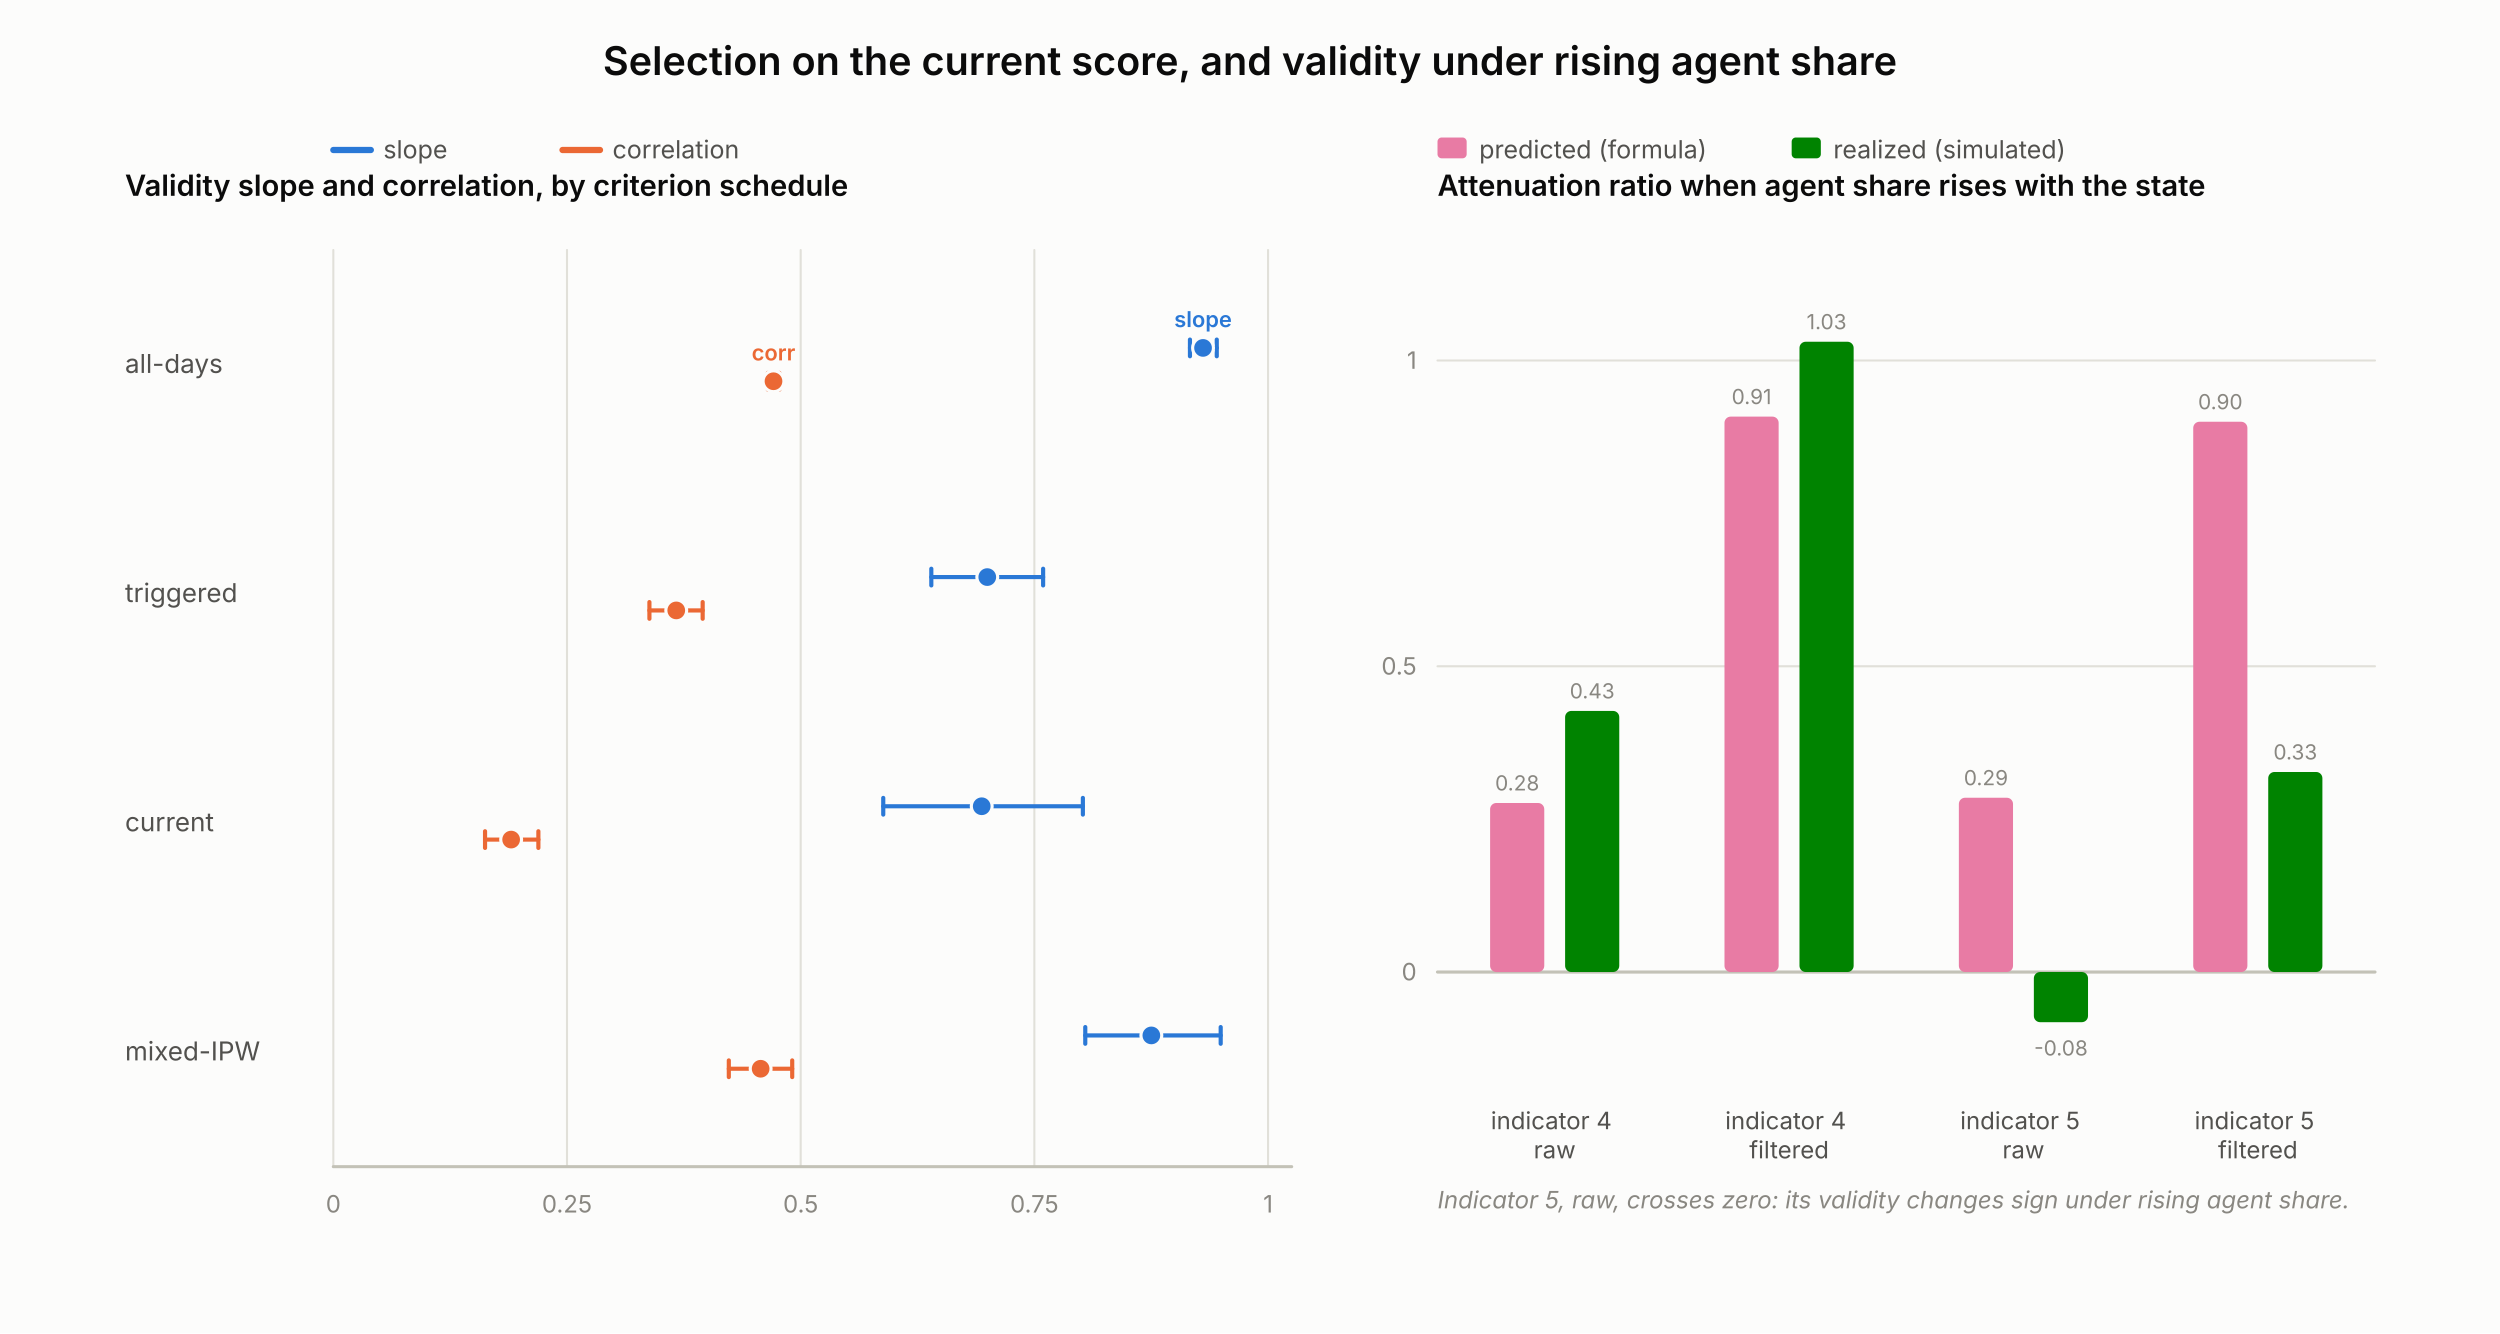
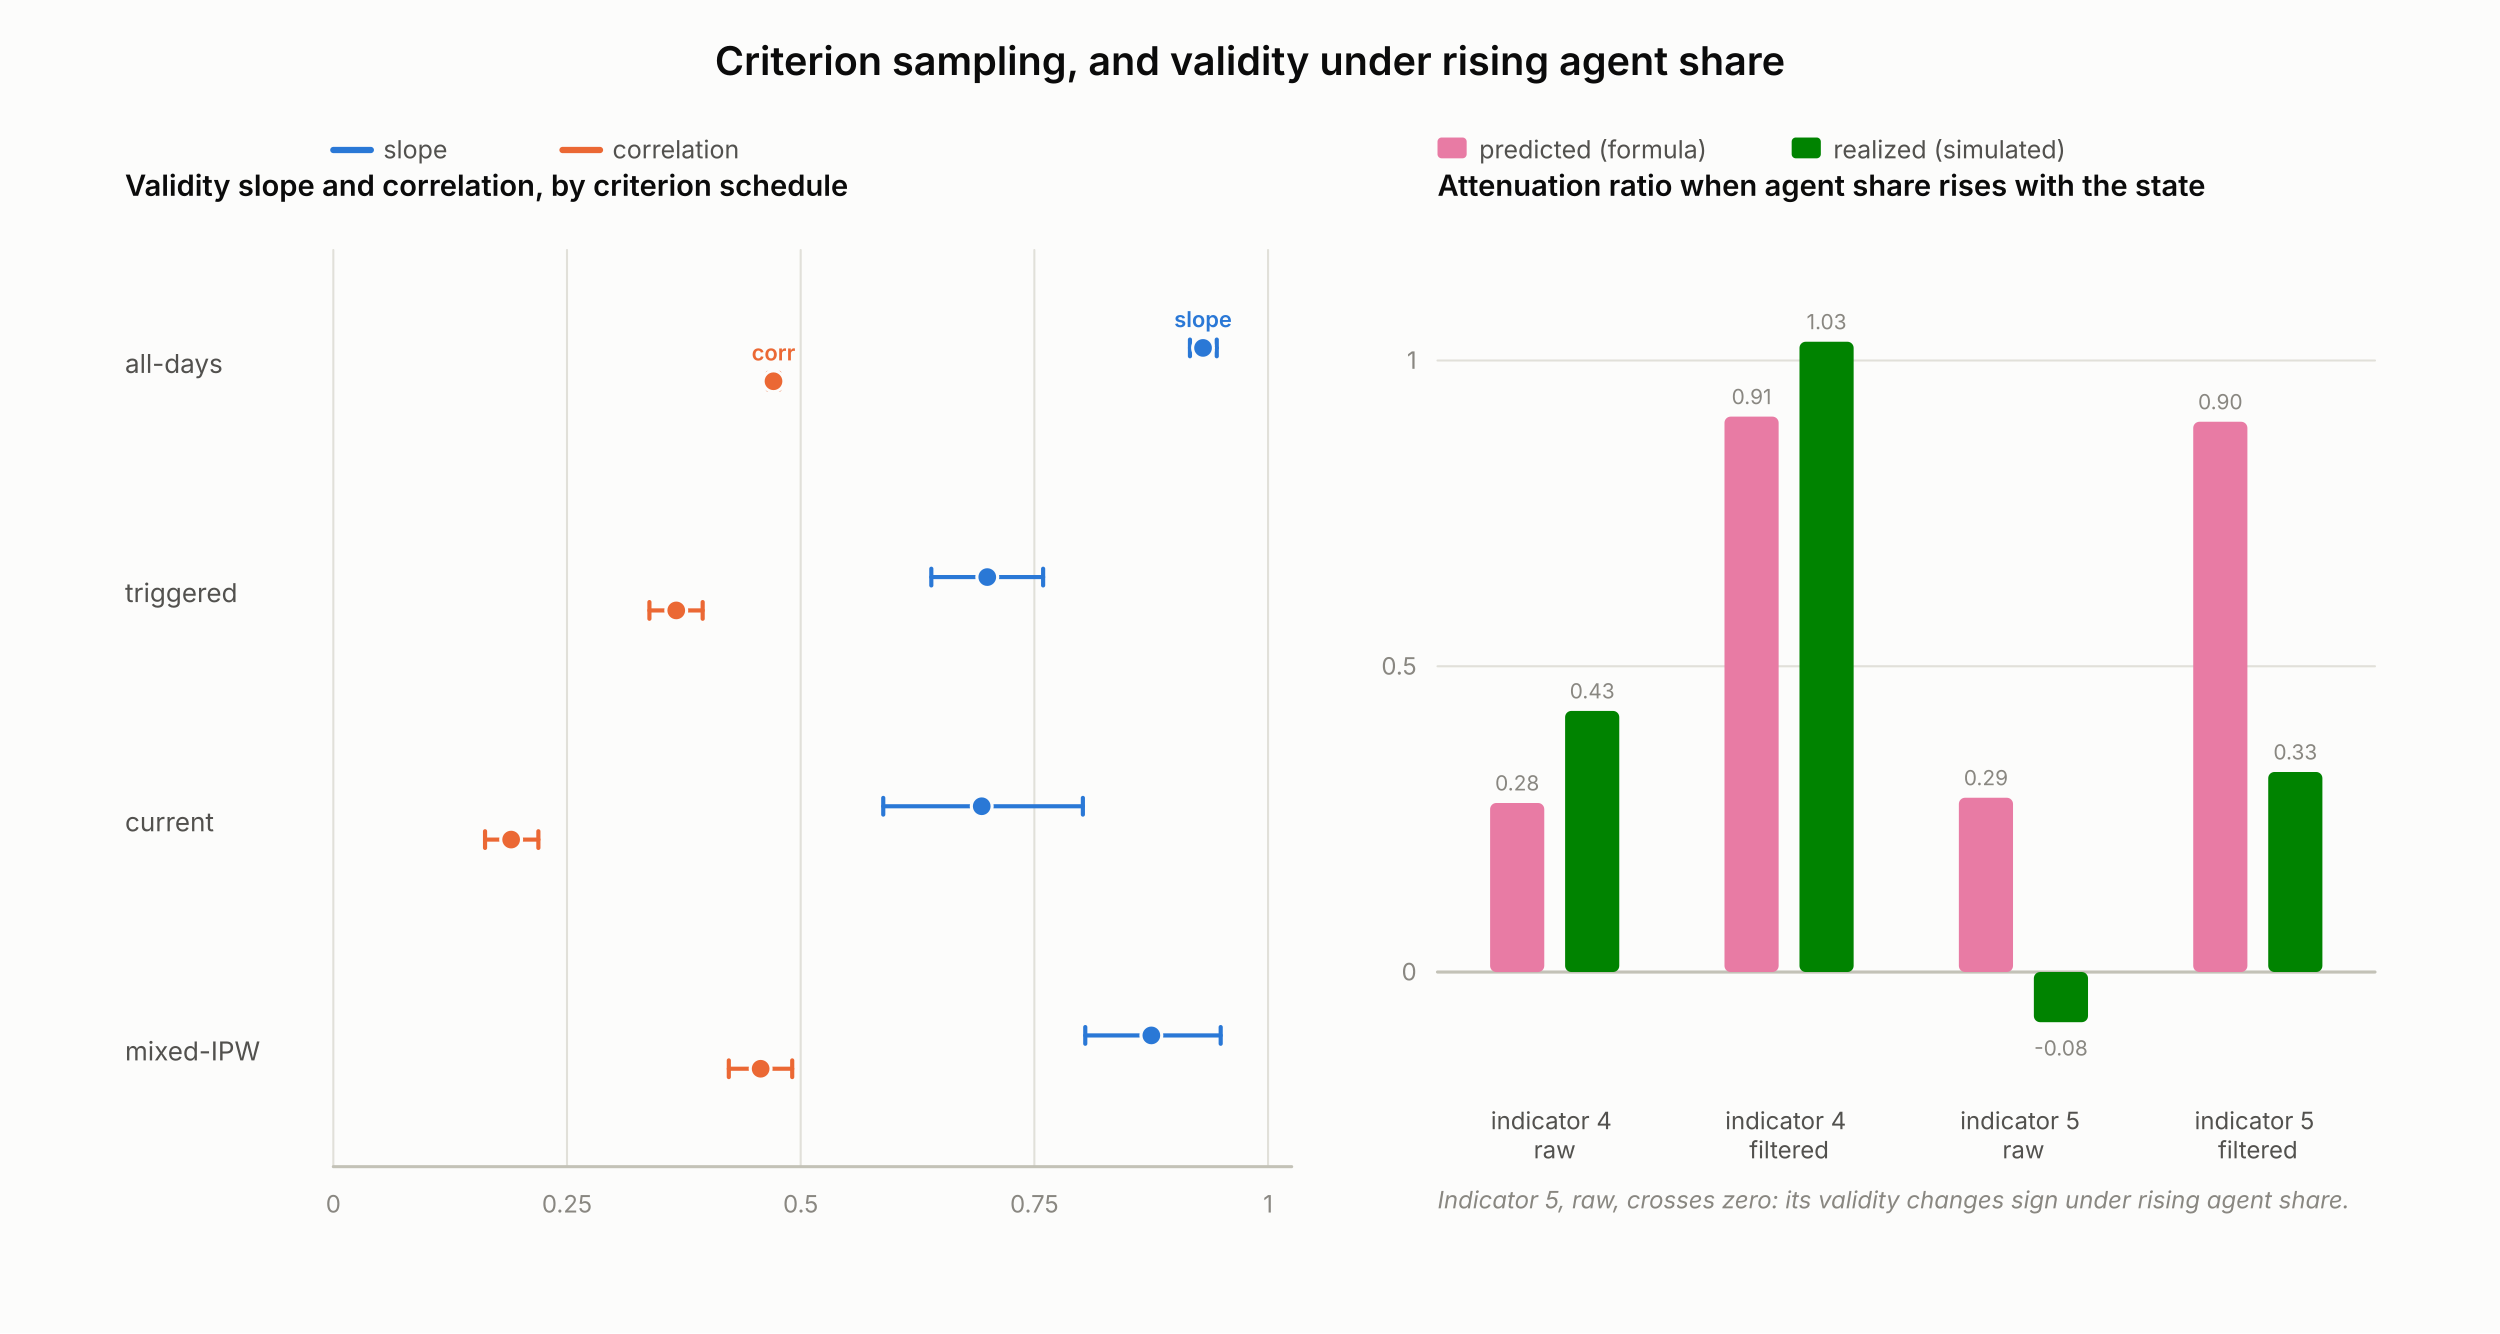
<svg xmlns="http://www.w3.org/2000/svg" viewBox="0 0 1200 640" width="1200" height="640" font-family="system-ui, -apple-system, &quot;Segoe UI&quot;, sans-serif" role="img" aria-labelledby="svgtitle svgdesc">
  <rect x="0" y="0" width="1200" height="640" fill="#fcfcfb" />
-   <text x="600.00" y="36.00" font-size="19" fill="#0b0b0b" text-anchor="middle" font-weight="600" style="">Selection on the current score, and validity under rising agent share</text>
+   <text x="600.00" y="36.00" font-size="19" fill="#0b0b0b" text-anchor="middle" font-weight="600" style="">Criterion sampling, and validity under rising agent share</text>
  <text x="60.00" y="94.00" font-size="14" fill="#0b0b0b" text-anchor="start" font-weight="600" style="">Validity slope and correlation, by criterion schedule</text>
  <line x1="160.00" y1="120.00" x2="160.00" y2="560.00" stroke="#e1e0d9" stroke-width="1" stroke-linecap="round" />
  <text x="160.00" y="582.00" font-size="11.5" fill="#898781" text-anchor="middle" font-weight="normal" style="">0</text>
  <line x1="272.16" y1="120.00" x2="272.16" y2="560.00" stroke="#e1e0d9" stroke-width="1" stroke-linecap="round" />
  <text x="272.16" y="582.00" font-size="11.5" fill="#898781" text-anchor="middle" font-weight="normal" style="">0.25</text>
  <line x1="384.33" y1="120.00" x2="384.33" y2="560.00" stroke="#e1e0d9" stroke-width="1" stroke-linecap="round" />
  <text x="384.33" y="582.00" font-size="11.5" fill="#898781" text-anchor="middle" font-weight="normal" style="">0.5</text>
  <line x1="496.49" y1="120.00" x2="496.49" y2="560.00" stroke="#e1e0d9" stroke-width="1" stroke-linecap="round" />
  <text x="496.49" y="582.00" font-size="11.5" fill="#898781" text-anchor="middle" font-weight="normal" style="">0.75</text>
  <line x1="608.66" y1="120.00" x2="608.66" y2="560.00" stroke="#e1e0d9" stroke-width="1" stroke-linecap="round" />
  <text x="608.66" y="582.00" font-size="11.5" fill="#898781" text-anchor="middle" font-weight="normal" style="">1</text>
  <line x1="160.00" y1="560.00" x2="620.00" y2="560.00" stroke="#c3c2b7" stroke-width="1.5" stroke-linecap="round" />
  <text x="60.00" y="179.00" font-size="12.5" fill="#52514e" text-anchor="start" font-weight="normal" style="">all-days</text>
  <line x1="571.18" y1="167.00" x2="584.05" y2="167.00" stroke="#2a78d6" stroke-width="2" stroke-linecap="round" />
  <line x1="571.18" y1="163.00" x2="571.18" y2="171.00" stroke="#2a78d6" stroke-width="2" stroke-linecap="round" />
  <line x1="584.05" y1="163.00" x2="584.05" y2="171.00" stroke="#2a78d6" stroke-width="2" stroke-linecap="round" />
  <circle cx="577.46" cy="167.00" r="5.00" fill="#2a78d6" stroke="#fcfcfb" stroke-width="1.5" />
  <text x="577.46" y="157.00" font-size="10.5" fill="#2a78d6" text-anchor="middle" font-weight="600" style="">slope</text>
  <line x1="368.55" y1="183.00" x2="374.10" y2="183.00" stroke="#eb6834" stroke-width="2" stroke-linecap="round" />
  <line x1="368.55" y1="179.00" x2="368.55" y2="187.00" stroke="#eb6834" stroke-width="2" stroke-linecap="round" />
  <line x1="374.10" y1="179.00" x2="374.10" y2="187.00" stroke="#eb6834" stroke-width="2" stroke-linecap="round" />
  <circle cx="371.28" cy="183.00" r="5.00" fill="#eb6834" stroke="#fcfcfb" stroke-width="1.5" />
  <text x="371.28" y="173.00" font-size="10.5" fill="#eb6834" text-anchor="middle" font-weight="600" style="">corr</text>
  <text x="60.00" y="289.00" font-size="12.5" fill="#52514e" text-anchor="start" font-weight="normal" style="">triggered</text>
  <line x1="447.03" y1="277.00" x2="500.70" y2="277.00" stroke="#2a78d6" stroke-width="2" stroke-linecap="round" />
  <line x1="447.03" y1="273.00" x2="447.03" y2="281.00" stroke="#2a78d6" stroke-width="2" stroke-linecap="round" />
  <line x1="500.70" y1="273.00" x2="500.70" y2="281.00" stroke="#2a78d6" stroke-width="2" stroke-linecap="round" />
  <circle cx="473.89" cy="277.00" r="5.00" fill="#2a78d6" stroke="#fcfcfb" stroke-width="1.5" />
  <line x1="311.72" y1="293.00" x2="337.28" y2="293.00" stroke="#eb6834" stroke-width="2" stroke-linecap="round" />
  <line x1="311.72" y1="289.00" x2="311.72" y2="297.00" stroke="#eb6834" stroke-width="2" stroke-linecap="round" />
  <line x1="337.28" y1="289.00" x2="337.28" y2="297.00" stroke="#eb6834" stroke-width="2" stroke-linecap="round" />
  <circle cx="324.60" cy="293.00" r="5.00" fill="#eb6834" stroke="#fcfcfb" stroke-width="1.5" />
  <text x="60.00" y="399.00" font-size="12.5" fill="#52514e" text-anchor="start" font-weight="normal" style="">current</text>
  <line x1="423.96" y1="387.00" x2="519.78" y2="387.00" stroke="#2a78d6" stroke-width="2" stroke-linecap="round" />
  <line x1="423.96" y1="383.00" x2="423.96" y2="391.00" stroke="#2a78d6" stroke-width="2" stroke-linecap="round" />
  <line x1="519.78" y1="383.00" x2="519.78" y2="391.00" stroke="#2a78d6" stroke-width="2" stroke-linecap="round" />
  <circle cx="471.23" cy="387.00" r="5.00" fill="#2a78d6" stroke="#fcfcfb" stroke-width="1.5" />
  <line x1="232.82" y1="403.00" x2="258.42" y2="403.00" stroke="#eb6834" stroke-width="2" stroke-linecap="round" />
  <line x1="232.82" y1="399.00" x2="232.82" y2="407.00" stroke="#eb6834" stroke-width="2" stroke-linecap="round" />
  <line x1="258.42" y1="399.00" x2="258.42" y2="407.00" stroke="#eb6834" stroke-width="2" stroke-linecap="round" />
  <circle cx="245.35" cy="403.00" r="5.00" fill="#eb6834" stroke="#fcfcfb" stroke-width="1.5" />
  <text x="60.00" y="509.00" font-size="12.5" fill="#52514e" text-anchor="start" font-weight="normal" style="">mixed-IPW</text>
  <line x1="520.93" y1="497.00" x2="585.93" y2="497.00" stroke="#2a78d6" stroke-width="2" stroke-linecap="round" />
  <line x1="520.93" y1="493.00" x2="520.93" y2="501.00" stroke="#2a78d6" stroke-width="2" stroke-linecap="round" />
  <line x1="585.93" y1="493.00" x2="585.93" y2="501.00" stroke="#2a78d6" stroke-width="2" stroke-linecap="round" />
  <circle cx="552.65" cy="497.00" r="5.00" fill="#2a78d6" stroke="#fcfcfb" stroke-width="1.5" />
  <line x1="349.83" y1="513.00" x2="380.26" y2="513.00" stroke="#eb6834" stroke-width="2" stroke-linecap="round" />
  <line x1="349.83" y1="509.00" x2="349.83" y2="517.00" stroke="#eb6834" stroke-width="2" stroke-linecap="round" />
  <line x1="380.26" y1="509.00" x2="380.26" y2="517.00" stroke="#eb6834" stroke-width="2" stroke-linecap="round" />
  <circle cx="365.11" cy="513.00" r="5.00" fill="#eb6834" stroke="#fcfcfb" stroke-width="1.5" />
  <line x1="160.00" y1="72.00" x2="178.00" y2="72.00" stroke="#2a78d6" stroke-width="3" stroke-linecap="round" />
  <text x="184.00" y="76.00" font-size="12" fill="#52514e" text-anchor="start" font-weight="normal" style="">slope</text>
  <line x1="270.00" y1="72.00" x2="288.00" y2="72.00" stroke="#eb6834" stroke-width="3" stroke-linecap="round" />
  <text x="294.00" y="76.00" font-size="12" fill="#52514e" text-anchor="start" font-weight="normal" style="">correlation</text>
  <text x="690.00" y="94.00" font-size="14" fill="#0b0b0b" text-anchor="start" font-weight="600" style="">Attenuation ratio when agent share rises with the state</text>
  <line x1="690.00" y1="466.57" x2="1140.00" y2="466.57" stroke="#e1e0d9" stroke-width="1" stroke-linecap="round" />
  <text x="680.00" y="470.57" font-size="11.5" fill="#898781" text-anchor="end" font-weight="normal" style="">0</text>
  <line x1="690.00" y1="319.81" x2="1140.00" y2="319.81" stroke="#e1e0d9" stroke-width="1" stroke-linecap="round" />
  <text x="680.00" y="323.81" font-size="11.5" fill="#898781" text-anchor="end" font-weight="normal" style="">0.5</text>
  <line x1="690.00" y1="173.04" x2="1140.00" y2="173.04" stroke="#e1e0d9" stroke-width="1" stroke-linecap="round" />
  <text x="680.00" y="177.04" font-size="11.5" fill="#898781" text-anchor="end" font-weight="normal" style="">1</text>
  <line x1="690.00" y1="466.57" x2="1140.00" y2="466.57" stroke="#c3c2b7" stroke-width="1.5" stroke-linecap="round" />
  <rect x="715.25" y="385.43" width="26.00" height="81.15" rx="3" fill="#e87ba4" />
  <text x="728.25" y="379.43" font-size="10" fill="#898781" text-anchor="middle" font-weight="normal" style="">0.28</text>
  <rect x="751.25" y="341.24" width="26.00" height="125.33" rx="3" fill="#008300" />
  <text x="764.25" y="335.24" font-size="10" fill="#898781" text-anchor="middle" font-weight="normal" style="">0.43</text>
  <text x="746.25" y="542.00" font-size="11.5" fill="#52514e" text-anchor="middle" font-weight="normal">
    <tspan x="746.25" dy="0.00">indicator 4</tspan>
    <tspan x="746.25" dy="14.00">raw</tspan>
  </text>
  <rect x="827.75" y="199.97" width="26.00" height="266.60" rx="3" fill="#e87ba4" />
  <text x="840.75" y="193.97" font-size="10" fill="#898781" text-anchor="middle" font-weight="normal" style="">0.91</text>
  <rect x="863.75" y="164.03" width="26.00" height="302.54" rx="3" fill="#008300" />
  <text x="876.75" y="158.03" font-size="10" fill="#898781" text-anchor="middle" font-weight="normal" style="">1.03</text>
  <text x="858.75" y="542.00" font-size="11.5" fill="#52514e" text-anchor="middle" font-weight="normal">
    <tspan x="858.75" dy="0.00">indicator 4</tspan>
    <tspan x="858.75" dy="14.00">filtered</tspan>
  </text>
  <rect x="940.25" y="382.91" width="26.00" height="83.66" rx="3" fill="#e87ba4" />
  <text x="953.25" y="376.91" font-size="10" fill="#898781" text-anchor="middle" font-weight="normal" style="">0.29</text>
  <rect x="976.25" y="466.57" width="26.00" height="24.08" rx="3" fill="#008300" />
  <text x="989.25" y="506.65" font-size="10" fill="#898781" text-anchor="middle" font-weight="normal" style="">-0.08</text>
  <text x="971.25" y="542.00" font-size="11.5" fill="#52514e" text-anchor="middle" font-weight="normal">
    <tspan x="971.25" dy="0.00">indicator 5</tspan>
    <tspan x="971.25" dy="14.00">raw</tspan>
  </text>
  <rect x="1052.75" y="202.44" width="26.00" height="264.13" rx="3" fill="#e87ba4" />
  <text x="1065.75" y="196.44" font-size="10" fill="#898781" text-anchor="middle" font-weight="normal" style="">0.90</text>
  <rect x="1088.75" y="370.55" width="26.00" height="96.02" rx="3" fill="#008300" />
  <text x="1101.75" y="364.55" font-size="10" fill="#898781" text-anchor="middle" font-weight="normal" style="">0.33</text>
  <text x="1083.75" y="542.00" font-size="11.5" fill="#52514e" text-anchor="middle" font-weight="normal">
    <tspan x="1083.75" dy="0.00">indicator 5</tspan>
    <tspan x="1083.75" dy="14.00">filtered</tspan>
  </text>
  <rect x="690.00" y="66.00" width="14.00" height="10.00" rx="2" fill="#e87ba4" />
  <text x="710.00" y="76.00" font-size="12" fill="#52514e" text-anchor="start" font-weight="normal" style="">predicted (formula)</text>
  <rect x="860.00" y="66.00" width="14.00" height="10.00" rx="2" fill="#008300" />
  <text x="880.00" y="76.00" font-size="12" fill="#52514e" text-anchor="start" font-weight="normal" style="">realized (simulated)</text>
  <text x="690.00" y="580.00" font-size="11.5" fill="#898781" text-anchor="start" font-weight="normal" style="font-style:italic;">Indicator 5, raw, crosses zero: its validity changes sign under rising agent share.</text>
</svg>
